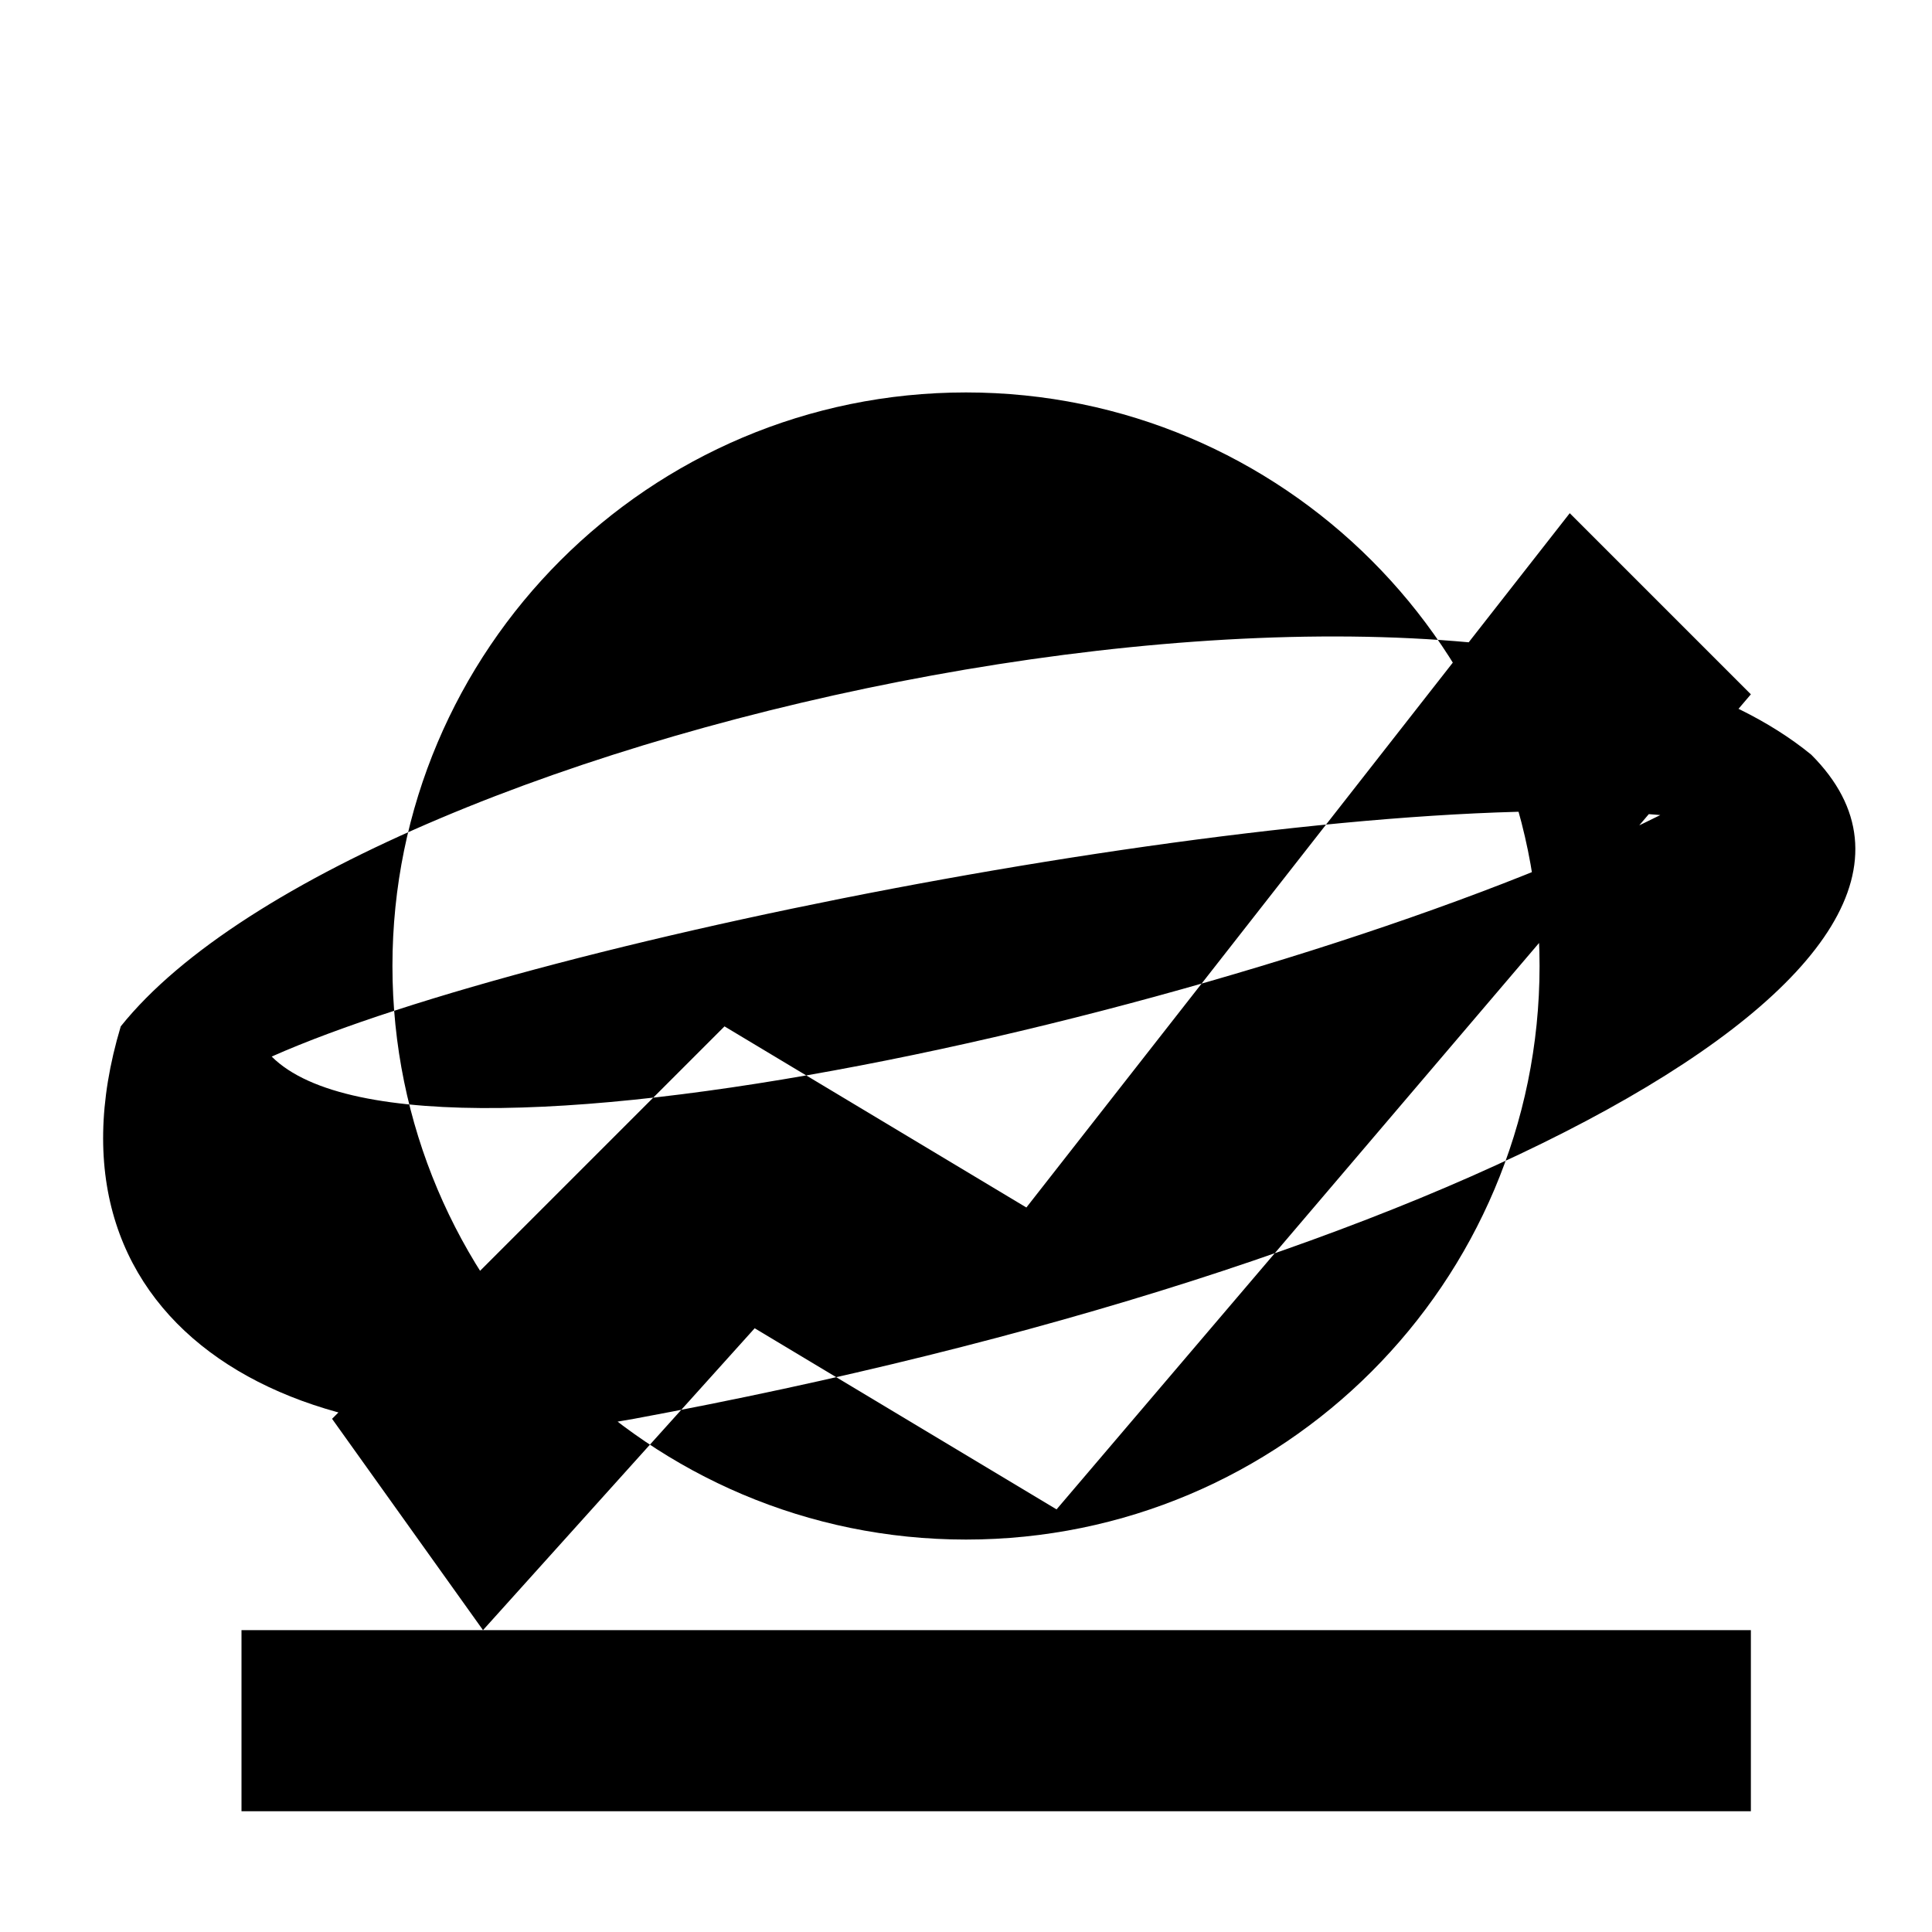
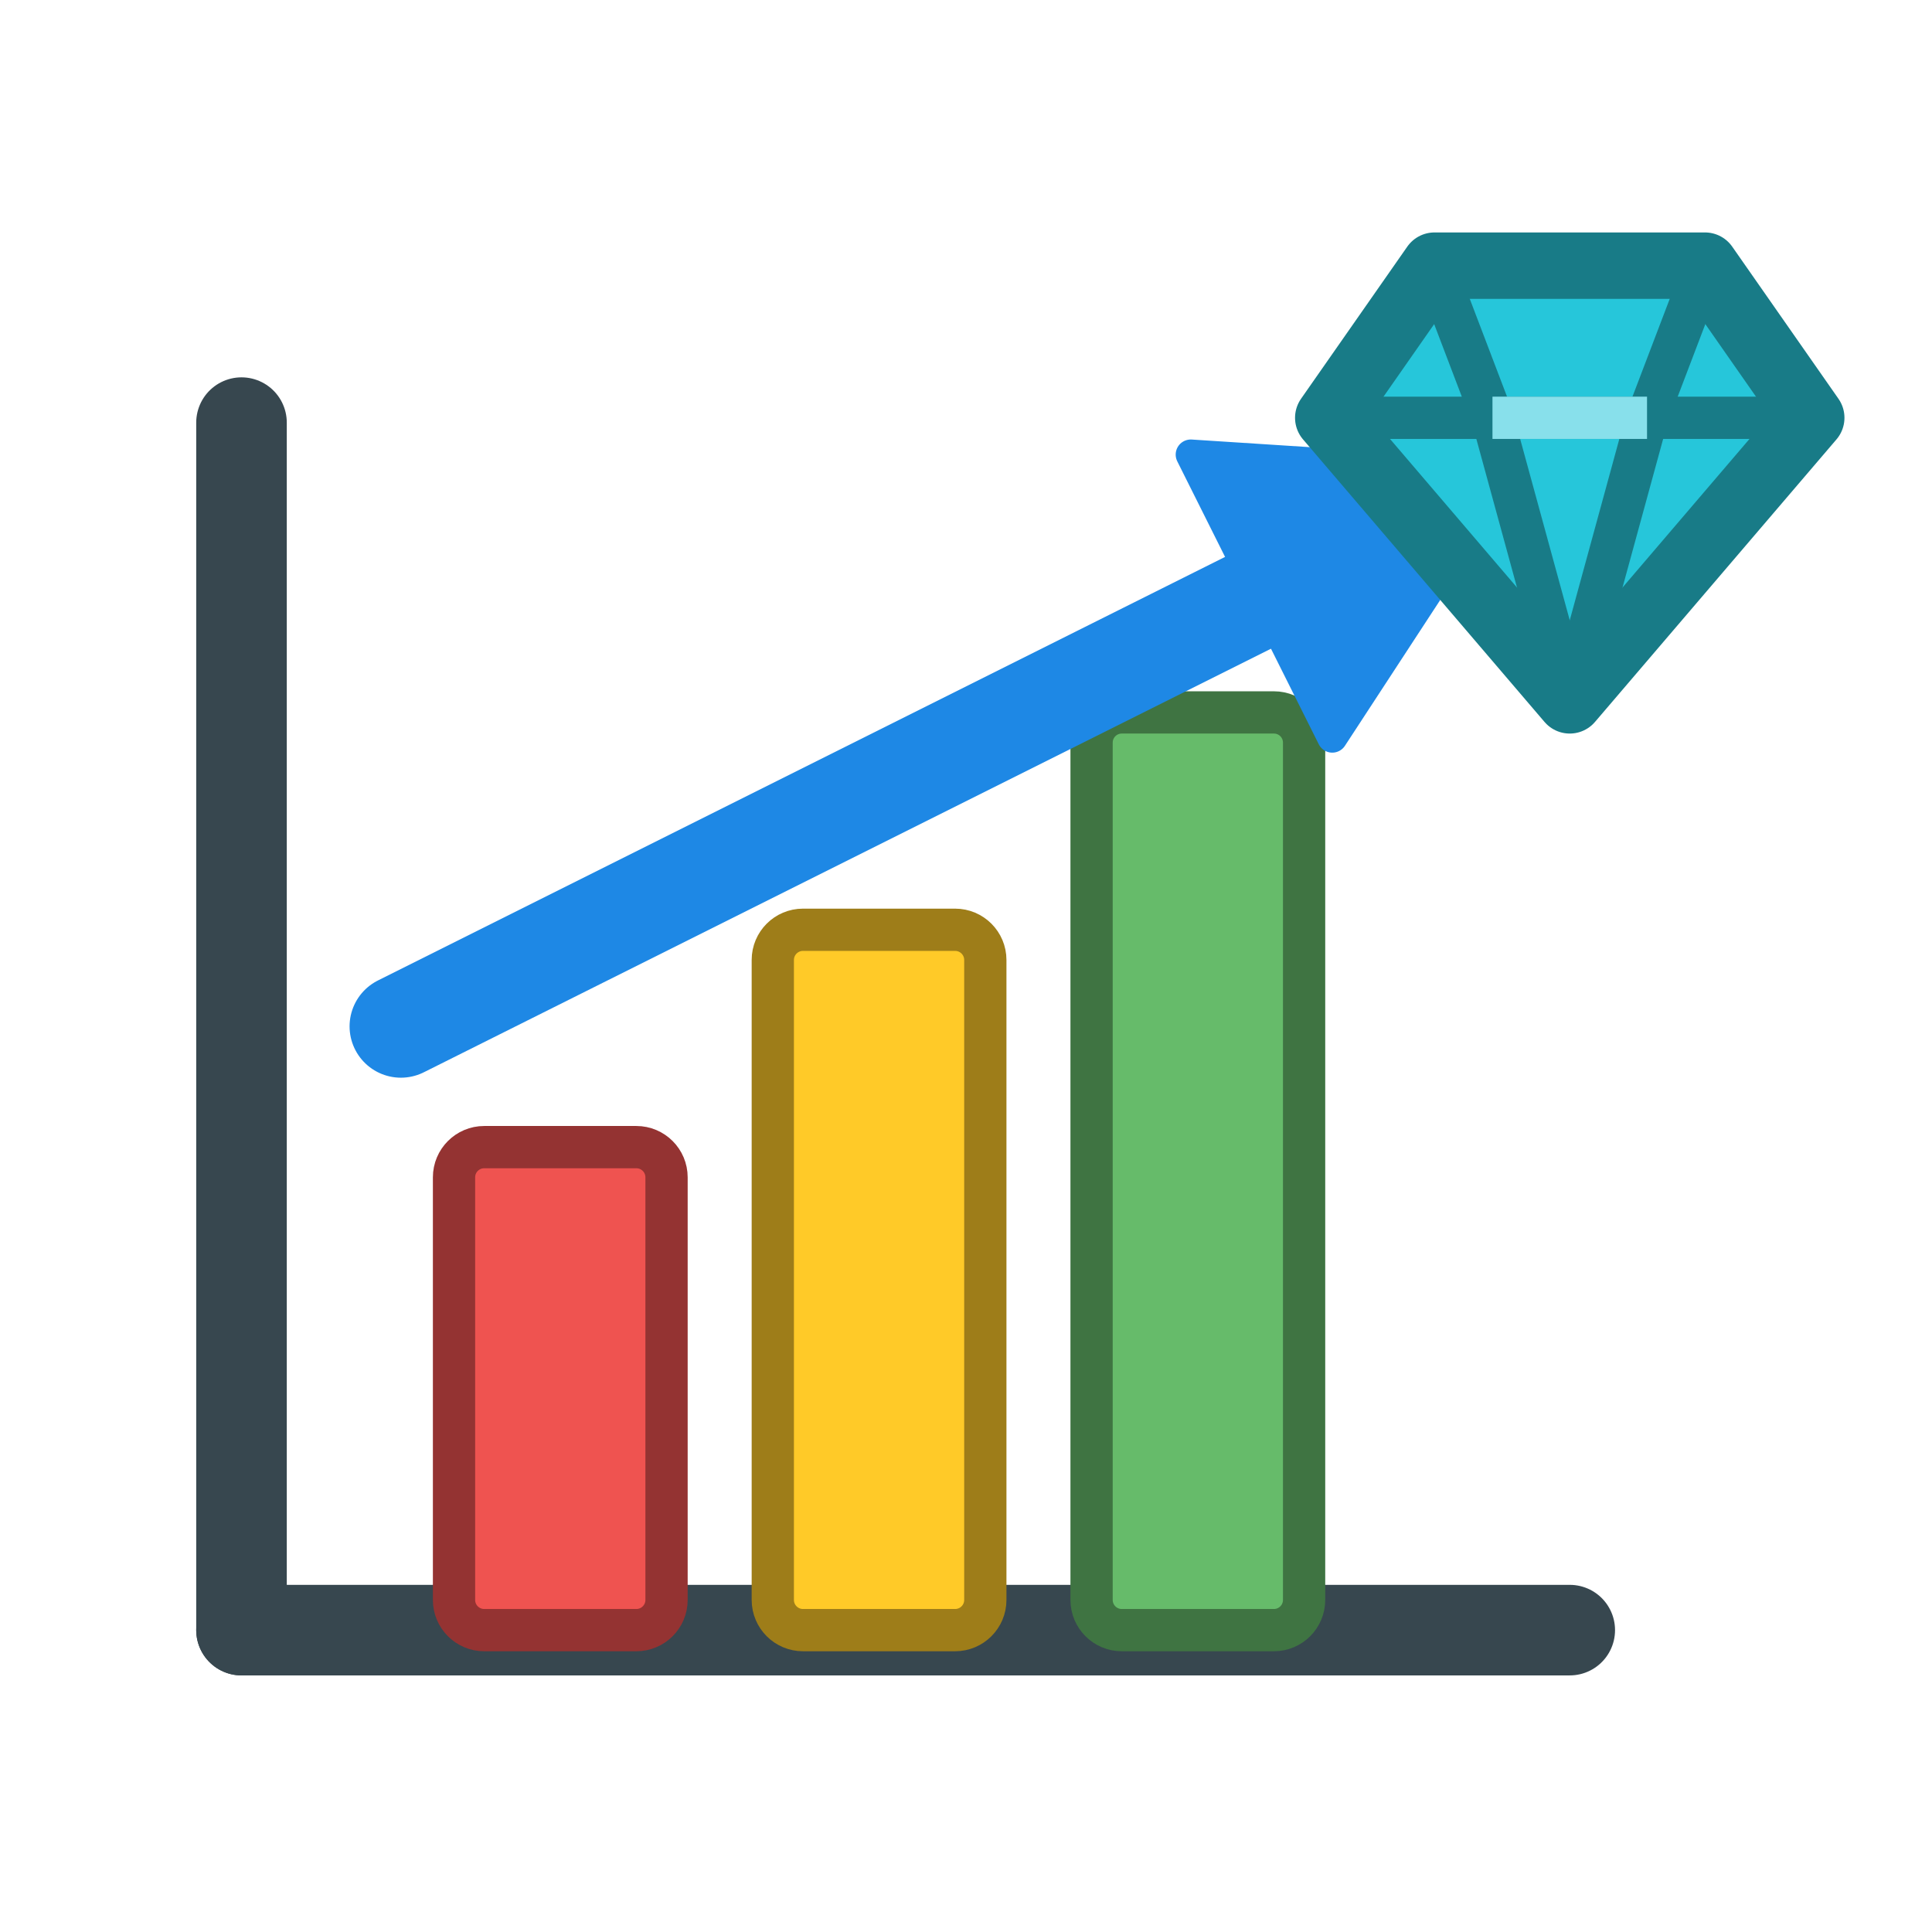
<svg xmlns="http://www.w3.org/2000/svg" viewBox="0 0 64 64">
-   <path d="M8 54H58V60H8Z M11 47L24 34L34 40L52 17L58 23L35 50L25 44L16 54Z M13 32A19 19 0 1 0 51 32A19 19 0 1 0 13 32Z M4 34C12 24 49 16 60 25C67 32 48 42 21 47C10 49 1 44 4 34Z M9 35C14 40 43 33 55 27C44 26 18 31 9 35Z" />
+   <line x1="8" y1="14" x2="8" y2="54" fill="none" stroke="#37474f" stroke-width="3" stroke-linecap="round" />
+   <line x1="8" y1="54" x2="52" y2="54" fill="none" stroke="#37474f" stroke-width="3" stroke-linecap="round" />
+   <rect x="15.04" y="38" width="7.04" height="16" rx="1" fill="#ef5350" stroke="#943332" stroke-width="1.4" />
+   <rect x="25.6" y="30.8" width="7.04" height="23.2" rx="1" fill="#ffca28" stroke="#9e7d19" stroke-width="1.4" />
+   <rect x="36.16" y="23.6" width="7.04" height="30.4" rx="1" fill="#66bb6a" stroke="#3f7442" stroke-width="1.4" />
+   <g>
+     <line x1="13.28" y1="34" x2="42.46" y2="19.41" fill="none" stroke="#1e88e5" stroke-width="3.4" stroke-linecap="round" />
+     <g transform="translate(48.48 16.4) rotate(-26.57 0 0)">
+       <polygon points="1.5,0 -7.48,-5.24 -7.48,5.24" fill="#1e88e5" stroke="#1e88e5" stroke-width="1" stroke-linejoin="round" />
+     </g>
+   </g>
+   <polygon points="44,13.84 47.52,8.8 56.48,8.8 60,13.84 52,23.2" fill="#26c6da" stroke="#187b87" stroke-width="2.2" stroke-linejoin="round" />
+   <polyline points="44,13.84 60,13.84" fill="none" stroke="#187b87" stroke-width="1.4" />
+   <polyline points="47.52,8.8 49.44,13.84 52,23.2" fill="none" stroke="#187b87" stroke-width="1.4" />
+   <polyline points="56.48,8.8 54.56,13.84 52,23.2" fill="none" stroke="#187b87" stroke-width="1.4" />
+   <polyline points="49.44,13.84 54.56,13.84" fill="none" stroke="#88e0eb" stroke-width="1.4" />
</svg>
